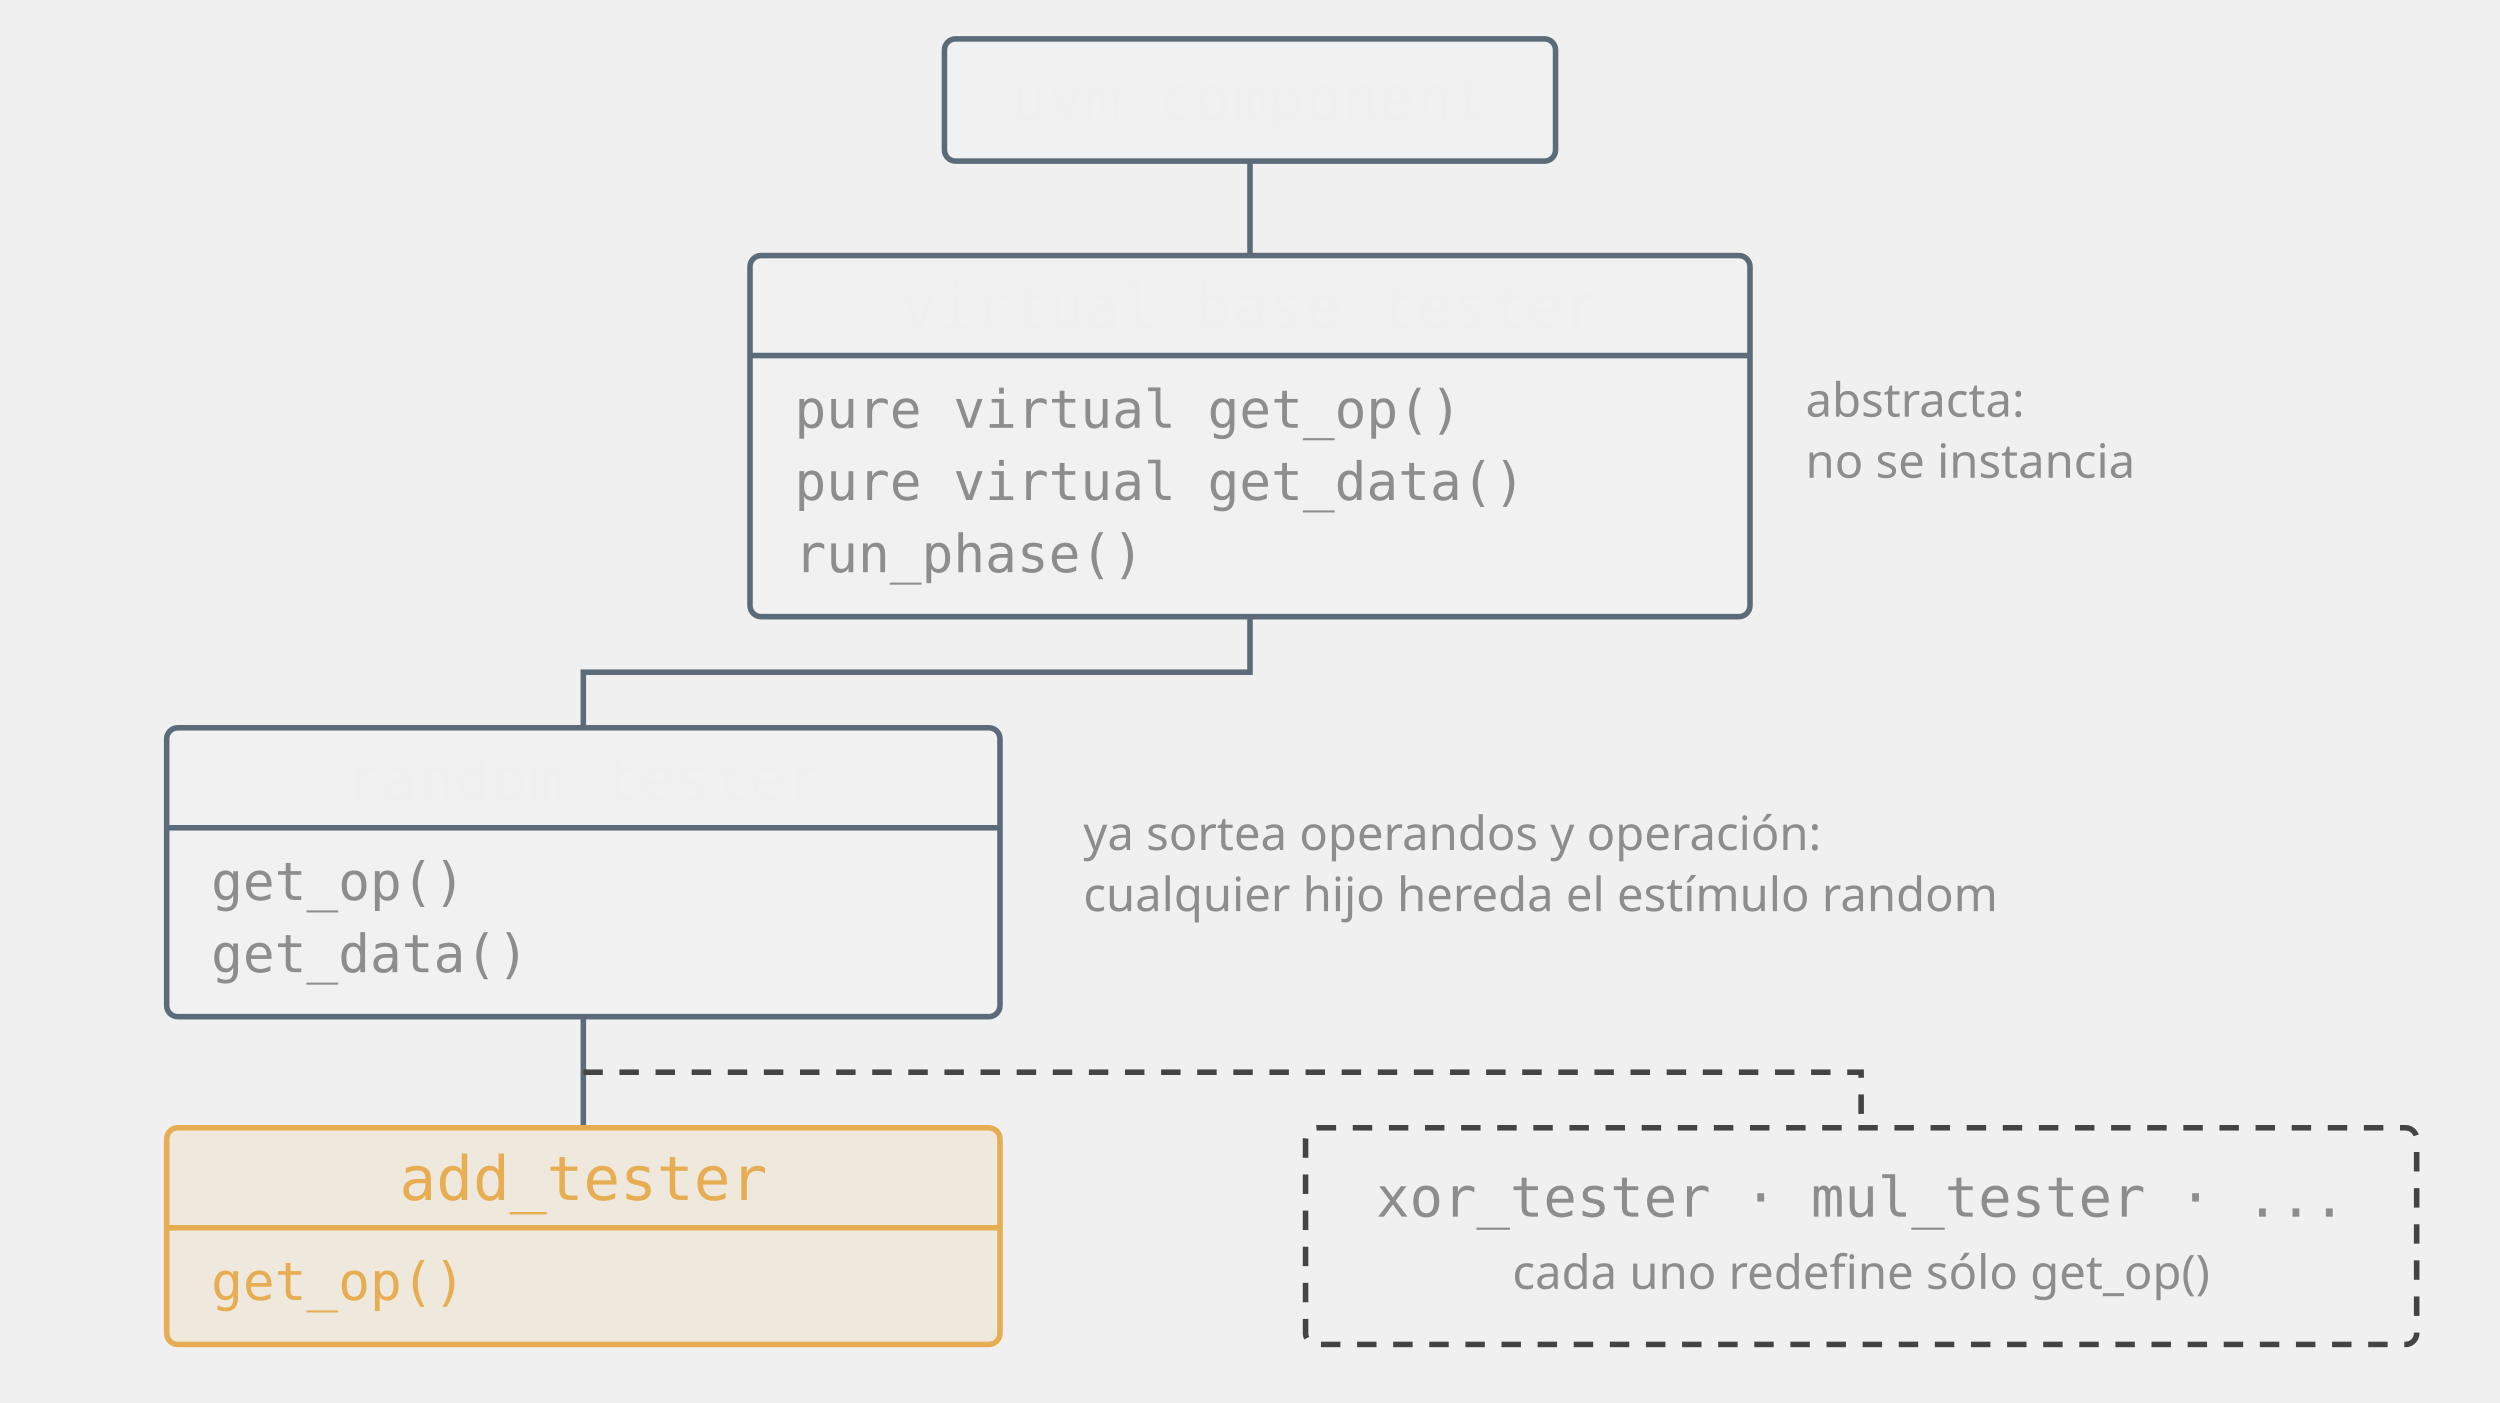
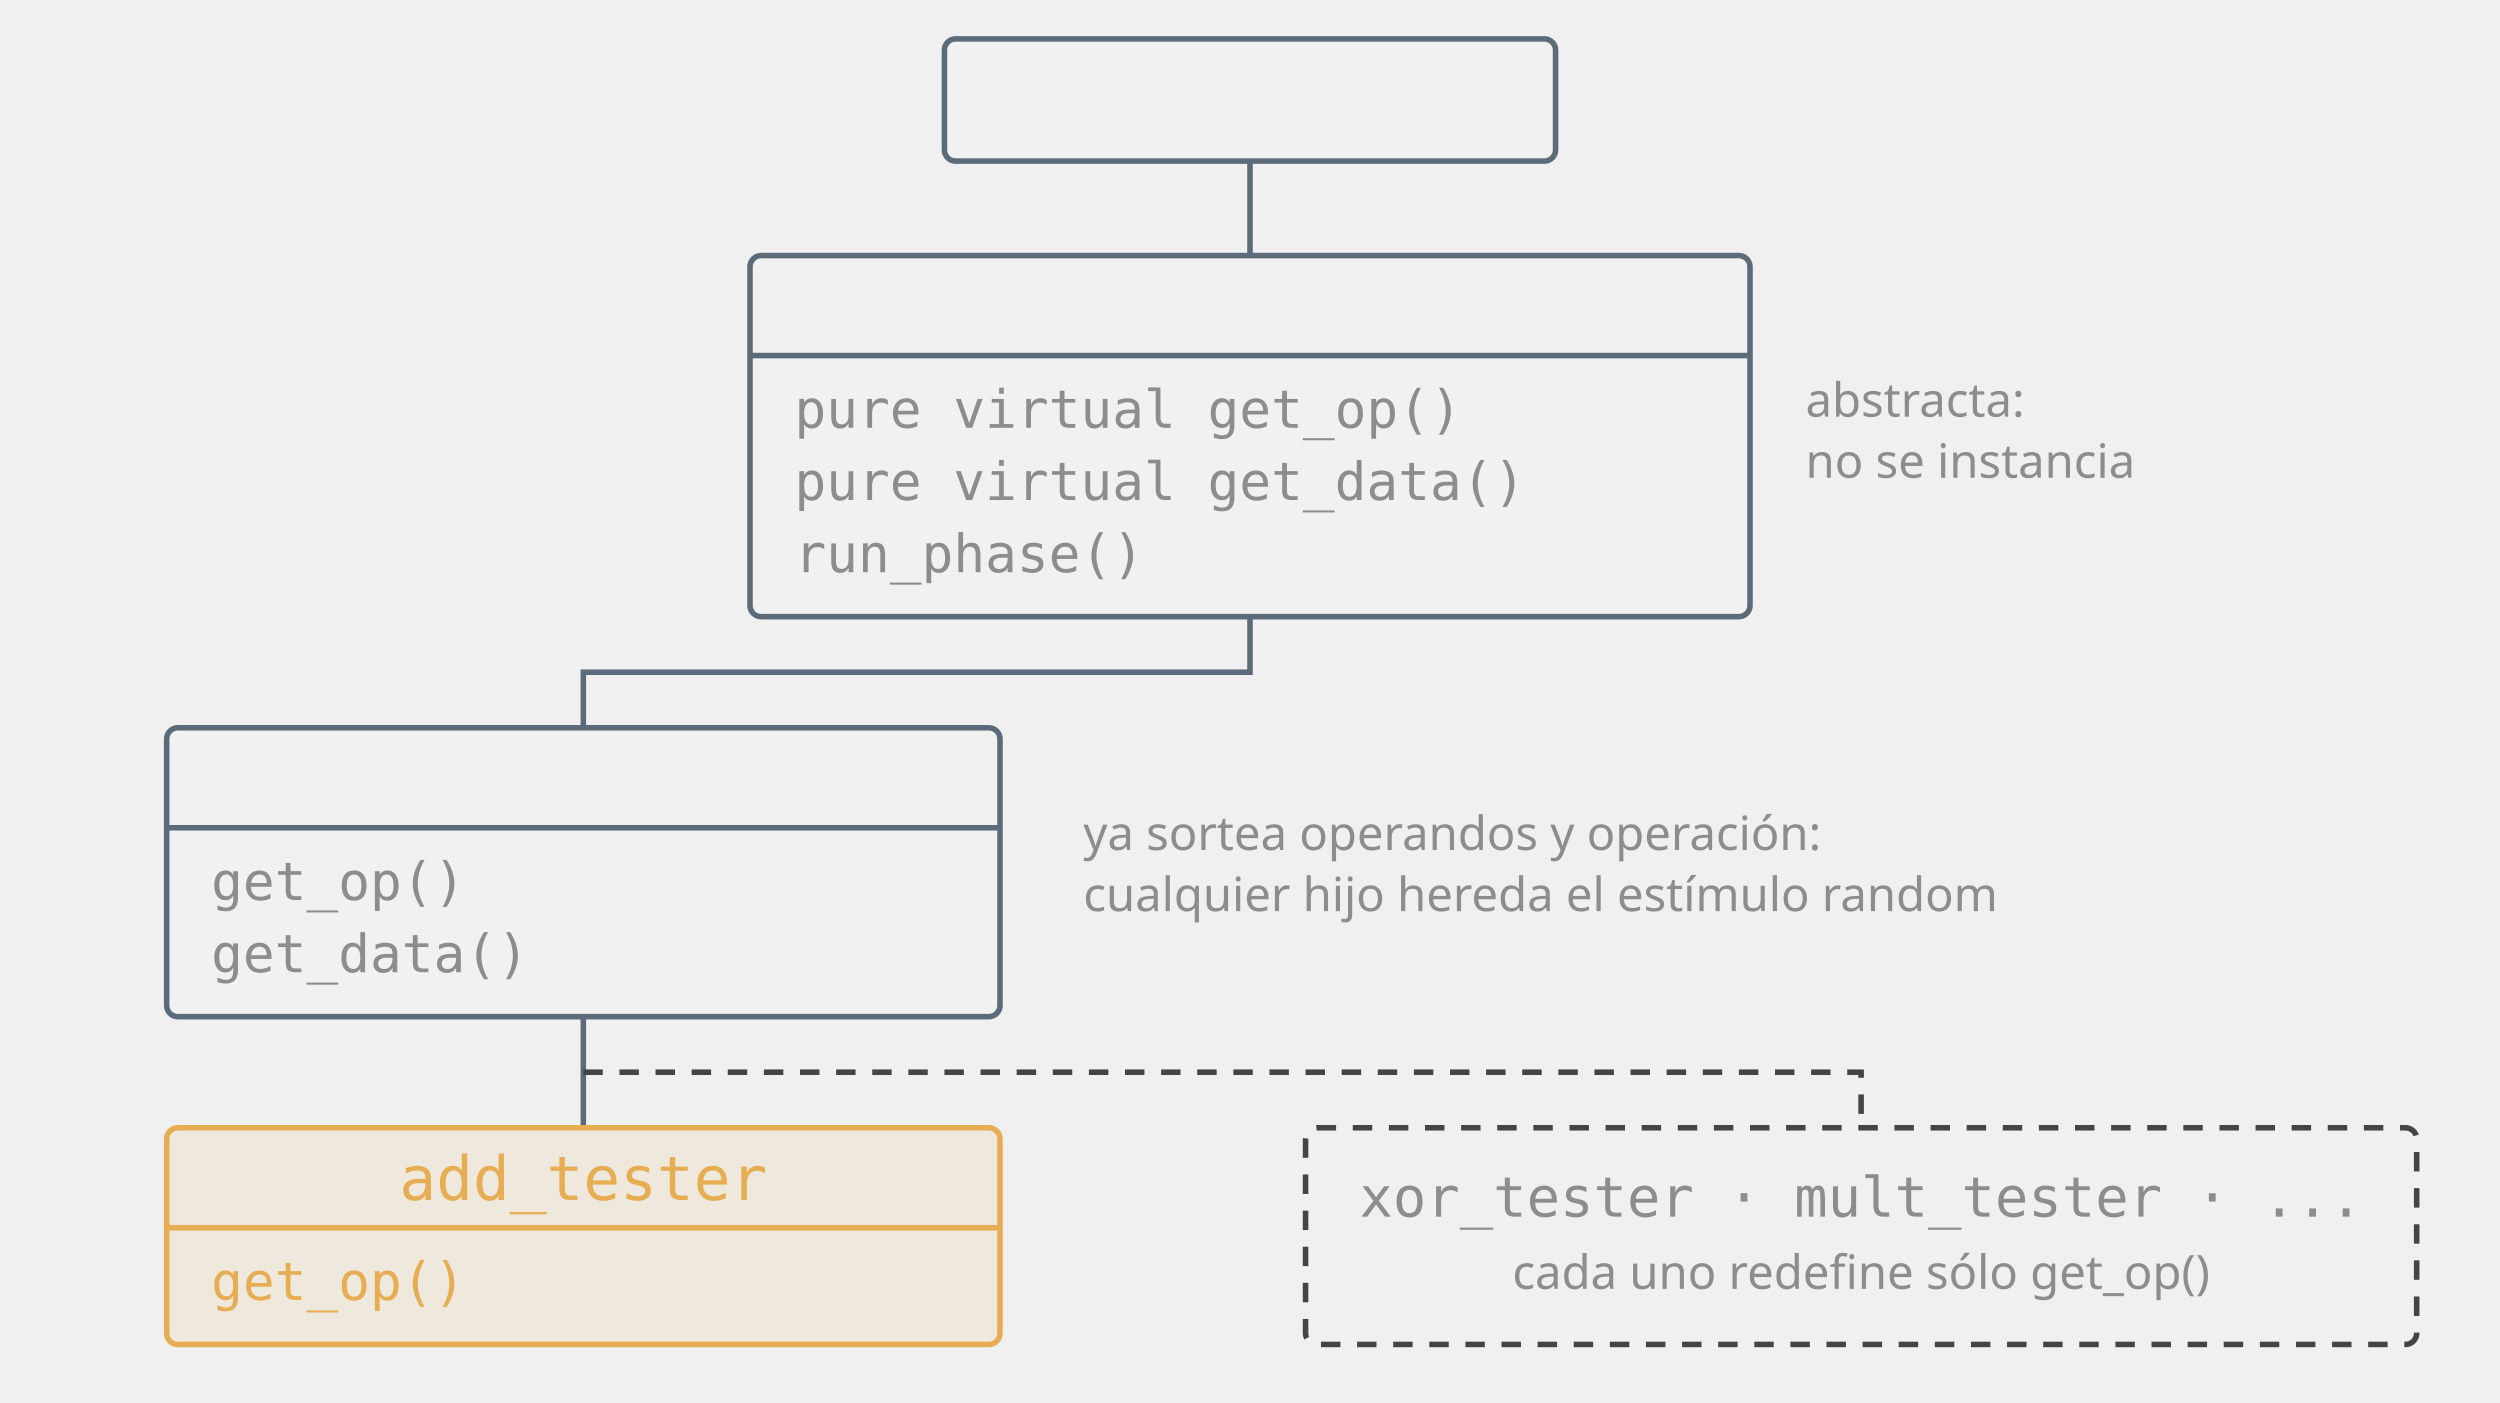
<svg xmlns="http://www.w3.org/2000/svg" viewBox="0 0 900 505" font-family="IBM Plex Sans, system-ui, sans-serif">
  <rect x="340" y="14" width="220" height="44" rx="4" fill="#ffffff" fill-opacity="0.06" stroke="#5b6b7a" stroke-width="2" />
  <text x="450" y="43" text-anchor="middle" fill="#f0f0f0" font-size="22" font-family="IBM Plex Mono, ui-monospace, monospace">uvm_component</text>
  <g fill="none" stroke="#5b6b7a" stroke-width="2">
    <path d="M450,58 V92" />
    <path d="M450,222 V242 H210 V262" />
    <path d="M210,366 V406" />
  </g>
  <rect x="270" y="92" width="360" height="130" rx="4" fill="#ffffff" fill-opacity="0.06" stroke="#5b6b7a" stroke-width="2" />
  <text x="450" y="118" text-anchor="middle" fill="#f0f0f0" font-size="22" font-family="IBM Plex Mono, ui-monospace, monospace">virtual base_tester</text>
  <path d="M270,128 H630" stroke="#5b6b7a" stroke-width="2" />
  <text x="286" y="154" fill="#8d8d8d" font-size="19" font-family="IBM Plex Mono, ui-monospace, monospace">pure virtual get_op()</text>
  <text x="286" y="180" fill="#8d8d8d" font-size="19" font-family="IBM Plex Mono, ui-monospace, monospace">pure virtual get_data()</text>
  <text x="286" y="206" fill="#8d8d8d" font-size="19" font-family="IBM Plex Mono, ui-monospace, monospace">run_phase()</text>
  <text x="650" y="150" fill="#8d8d8d" font-size="17">abstracta:</text>
  <text x="650" y="172" fill="#8d8d8d" font-size="17">no se instancia</text>
  <rect x="60" y="262" width="300" height="104" rx="4" fill="#ffffff" fill-opacity="0.06" stroke="#5b6b7a" stroke-width="2" />
  <text x="210" y="288" text-anchor="middle" fill="#f0f0f0" font-size="22" font-family="IBM Plex Mono, ui-monospace, monospace">random_tester</text>
  <path d="M60,298 H360" stroke="#5b6b7a" stroke-width="2" />
  <text x="76" y="324" fill="#8d8d8d" font-size="19" font-family="IBM Plex Mono, ui-monospace, monospace">get_op()</text>
  <text x="76" y="350" fill="#8d8d8d" font-size="19" font-family="IBM Plex Mono, ui-monospace, monospace">get_data()</text>
  <text x="390" y="306" fill="#8d8d8d" font-size="17">ya sortea operandos y operación:</text>
  <text x="390" y="328" fill="#8d8d8d" font-size="17">cualquier hijo hereda el estímulo random</text>
  <rect x="60" y="406" width="300" height="78" rx="4" fill="#e7ad52" fill-opacity="0.12" stroke="#e7ad52" stroke-width="2" />
  <text x="210" y="432" text-anchor="middle" fill="#e7ad52" font-size="22" font-family="IBM Plex Mono, ui-monospace, monospace">add_tester</text>
  <path d="M60,442 H360" stroke="#e7ad52" stroke-width="2" />
  <text x="76" y="468" fill="#e7ad52" font-size="19" font-family="IBM Plex Mono, ui-monospace, monospace">get_op()</text>
  <path d="M210,386 H670 V406" fill="none" stroke="#444" stroke-width="2" stroke-dasharray="7 6" />
  <rect x="470" y="406" width="400" height="78" rx="4" fill="none" stroke="#444" stroke-width="2" stroke-dasharray="7 6" />
-   <text x="670" y="438" text-anchor="middle" fill="#8d8d8d" font-size="20" font-family="IBM Plex Mono, ui-monospace, monospace">xor_tester · mul_tester · ...</text>
+   <text x="670" y="438" text-anchor="middle" fill="#8d8d8d" font-size="20" font-family="IBM Plex Mono, ui-monospace, monospace">xor_tester · mult_tester · ...</text>
  <text x="670" y="464" text-anchor="middle" fill="#8d8d8d" font-size="17">cada uno redefine sólo get_op()</text>
</svg>
